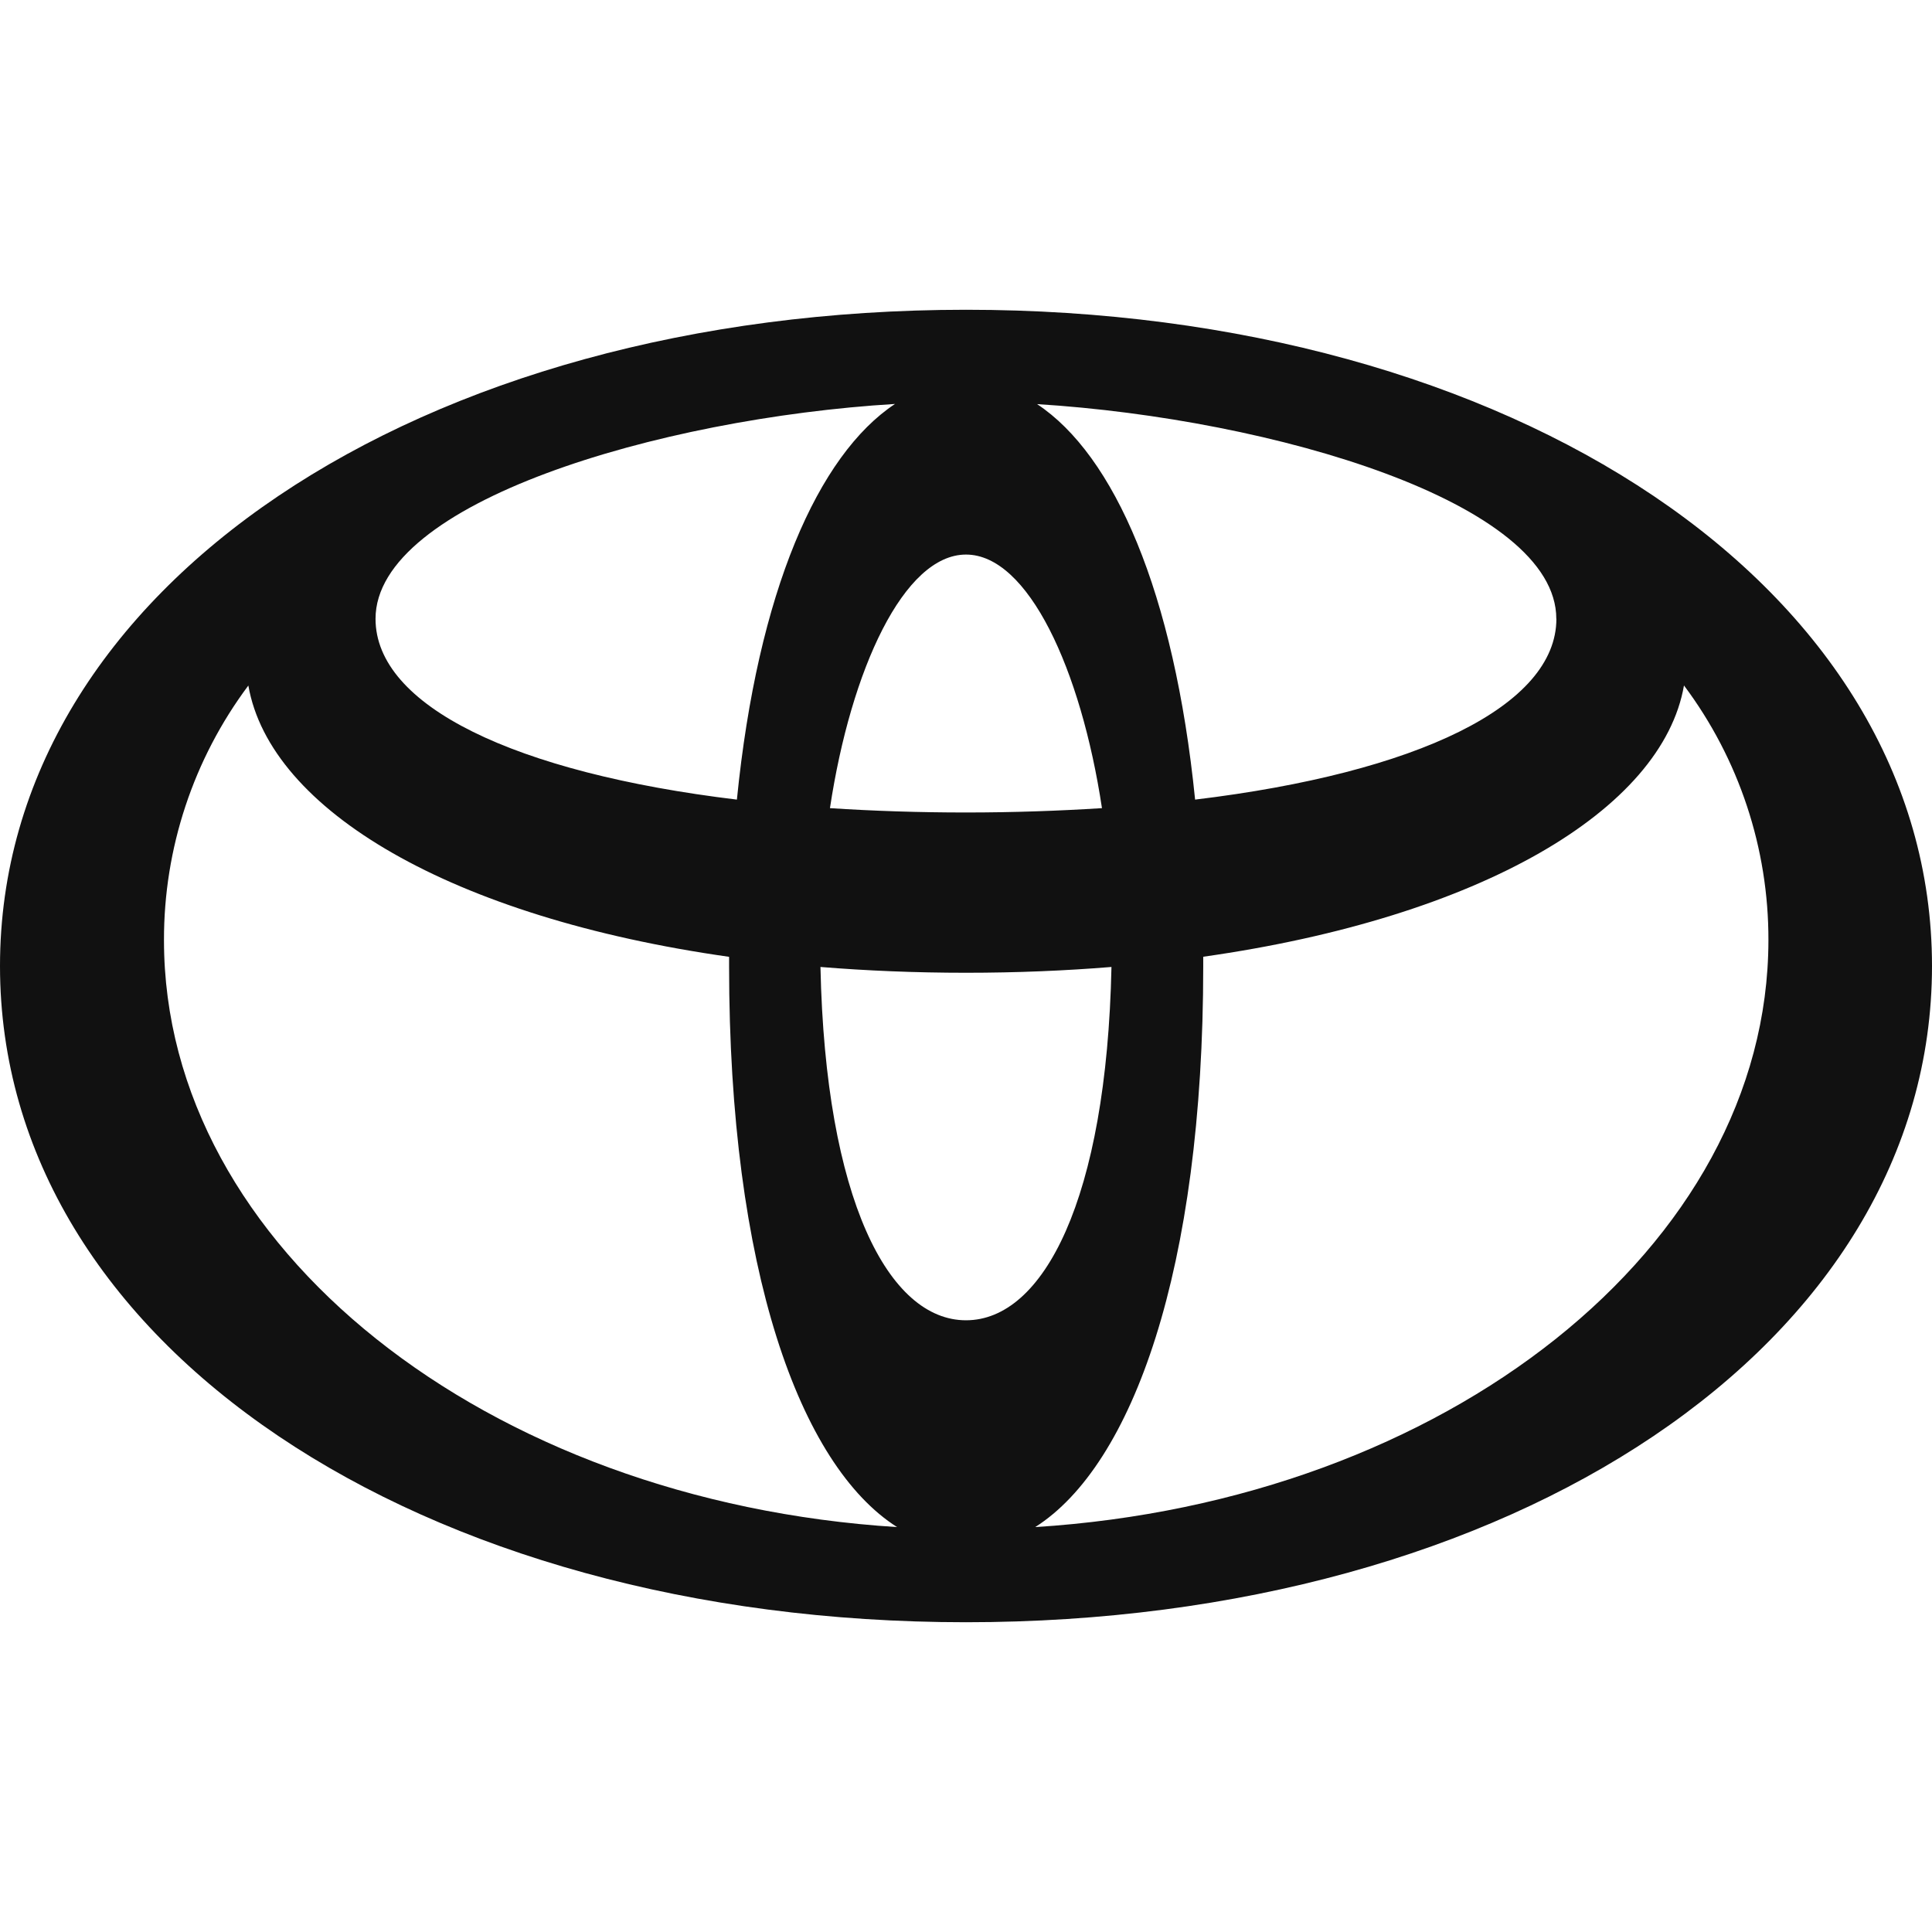
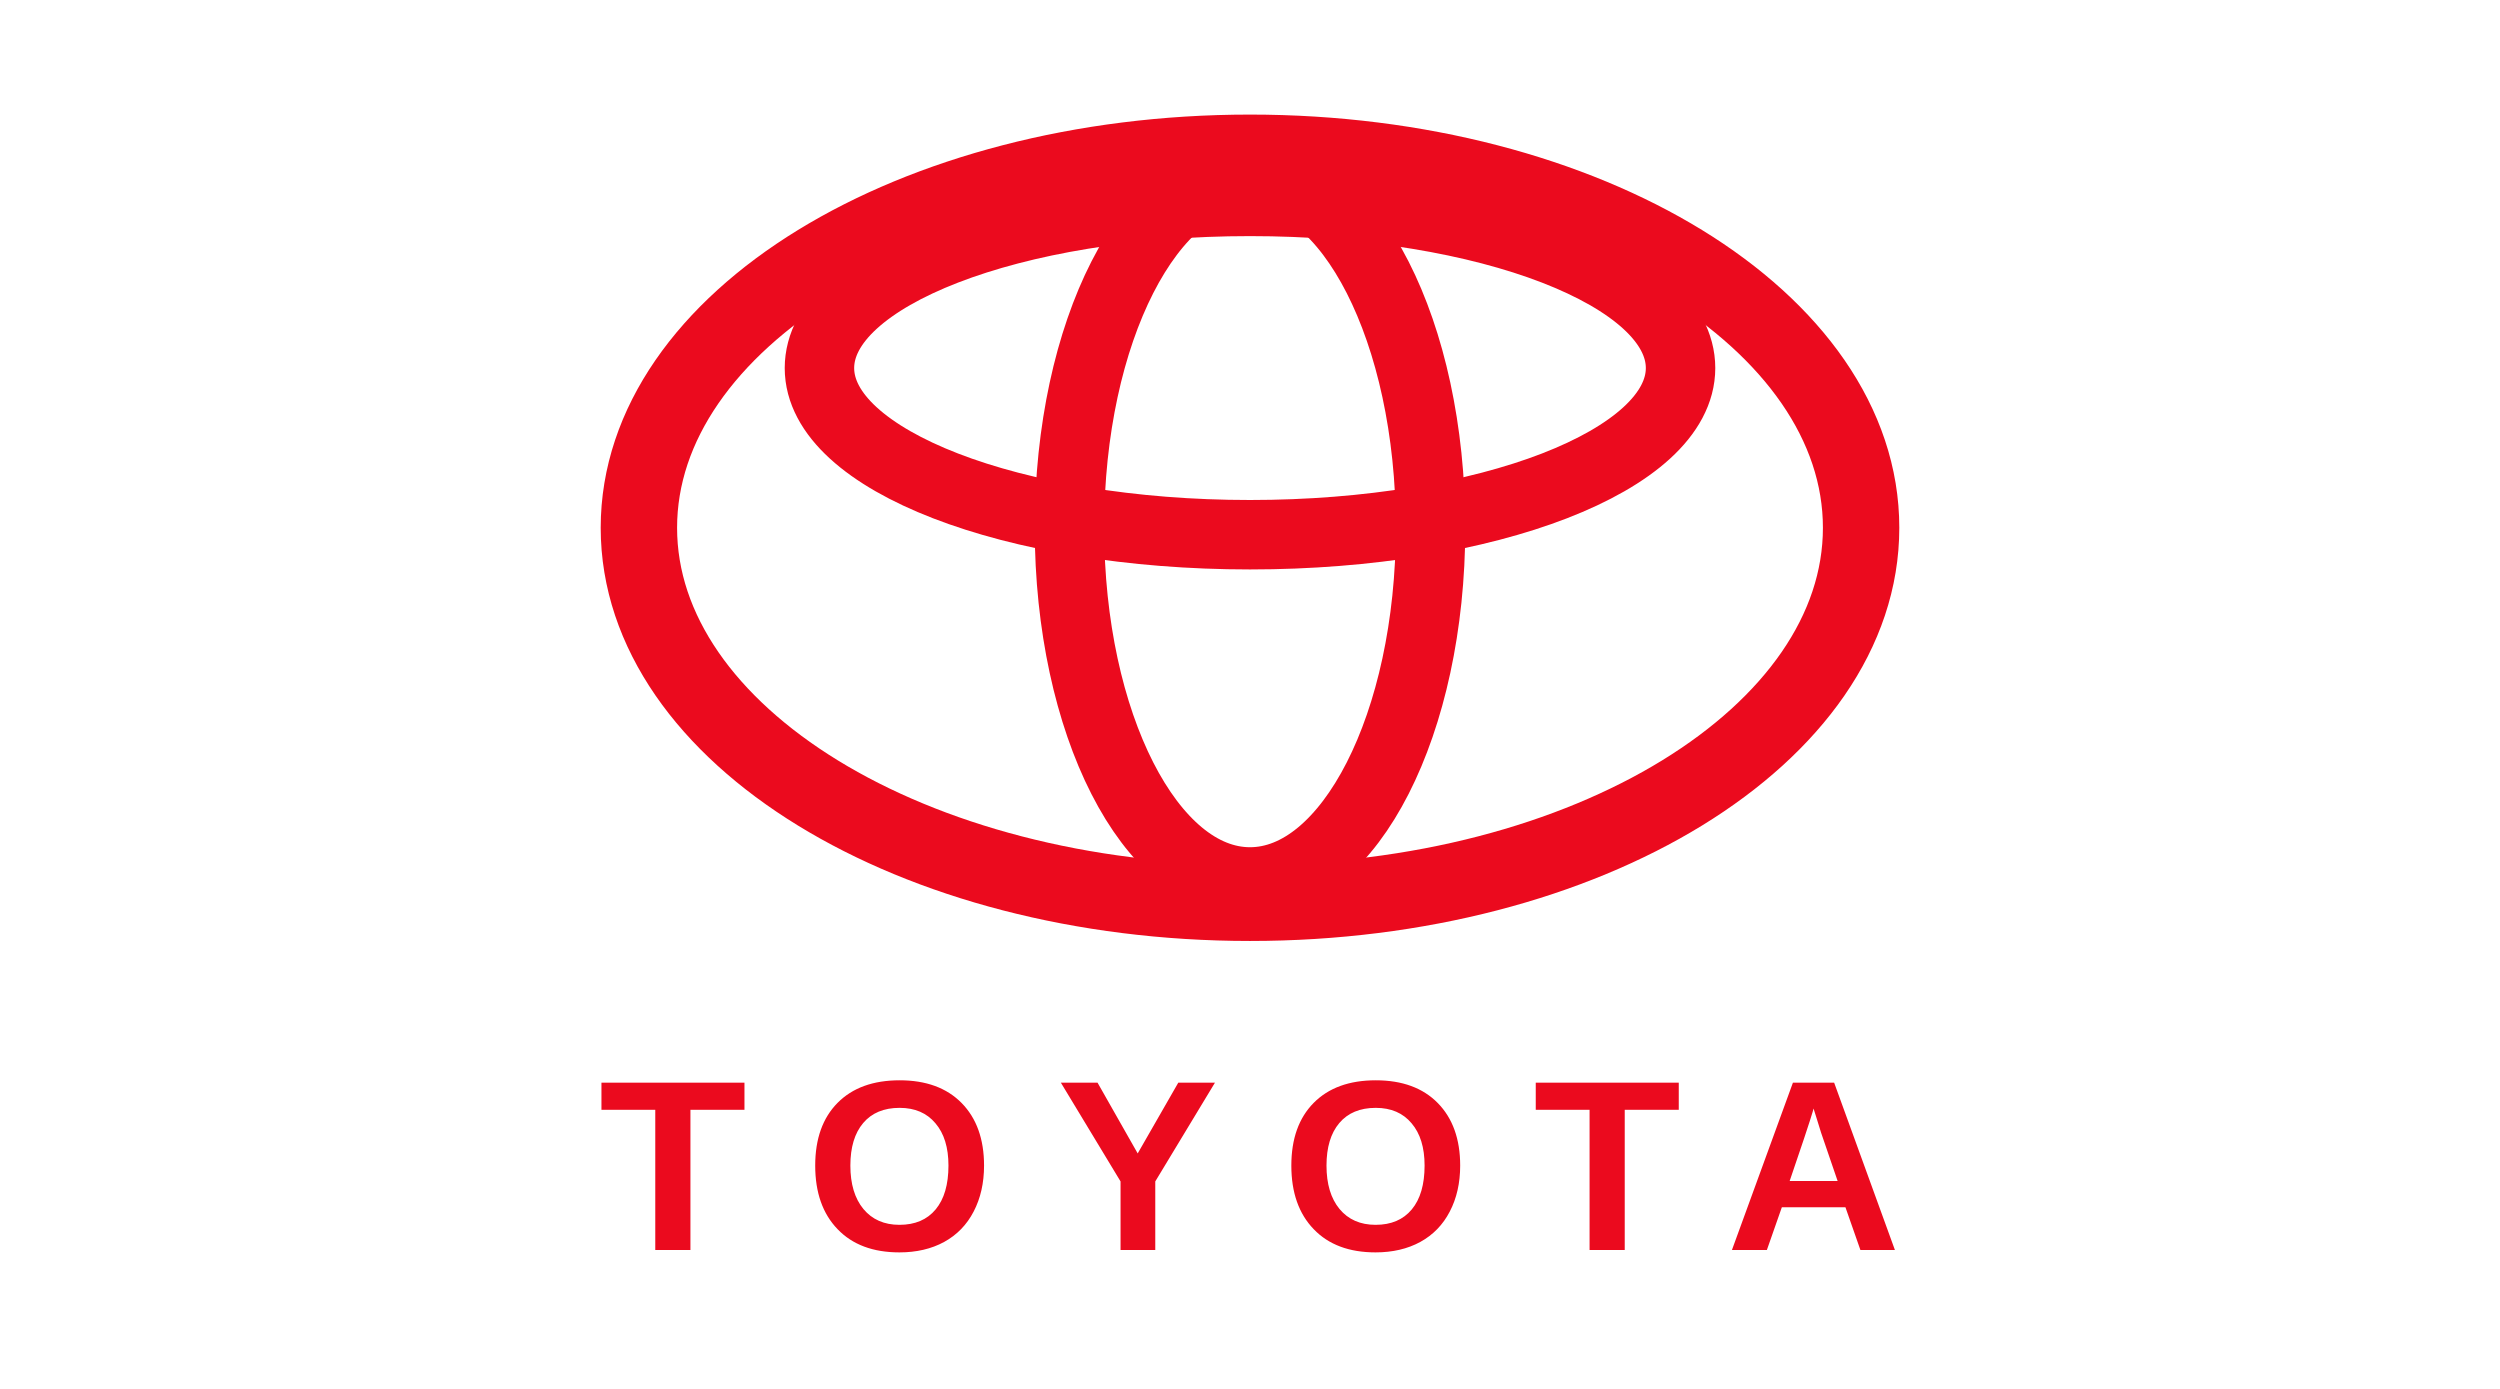
- <svg xmlns="http://www.w3.org/2000/svg" fill="#111111" role="img" viewBox="0 0 24 24">
-   <path d="M12 3.848C5.223 3.848 0 7.298 0 12c0 4.702 5.224 8.152 12 8.152S24 16.702 24 12c0-4.702-5.223-8.152-12-8.152zm7.334 3.839c0 1.08-1.725 1.913-4.488 2.246-.26-2.58-1.005-4.279-1.963-4.913 2.948.184 6.45 1.227 6.45 2.667zM12 16.401c-.96 0-1.746-1.5-1.808-4.389.577.047 1.18.072 1.808.072.628 0 1.23-.025 1.807-.072-.061 2.89-.847 4.389-1.807 4.389zm0-6.308c-.59 0-1.155-.019-1.69-.054.261-1.728.92-3.15 1.69-3.15.77 0 1.428 1.422 1.689 3.15-.535.034-1.099.054-1.689.054zm-.882-5.075c-.956.633-1.706 2.333-1.964 4.915C6.391 9.6 4.665 8.767 4.665 7.687c0-1.44 3.504-2.49 6.453-2.669zM2.037 11.68a5.265 5.265 0 011.048-3.164c.27 1.547 2.522 2.881 5.972 3.37V12c0 3.772.879 6.203 2.087 6.97-5.107-.321-9.107-3.48-9.107-7.29zm10.823 7.29c1.207-.767 2.087-3.198 2.087-6.97v-.115c3.447-.488 5.704-1.826 5.972-3.37a5.26 5.26 0 011.049 3.165c-.004 3.81-4.008 6.969-9.109 7.29z" />
+ <svg xmlns="http://www.w3.org/2000/svg" width="180" height="100" viewBox="0 0 180 100" role="img">
+   <g fill="none" stroke="#EB0A1E">
+     <ellipse cx="90" cy="38" rx="44" ry="27" stroke-width="5.5" />
+     <ellipse cx="90" cy="38" rx="13" ry="25.5" stroke-width="5" />
+     <ellipse cx="90" cy="26.5" rx="31" ry="12" stroke-width="5" />
+   </g>
+   <text x="90" y="90" text-anchor="middle" fill="#EB0A1E" font-family="Arial, Helvetica, sans-serif" font-weight="900" font-size="17.5" letter-spacing="4.5">TOYOTA</text>
</svg>
